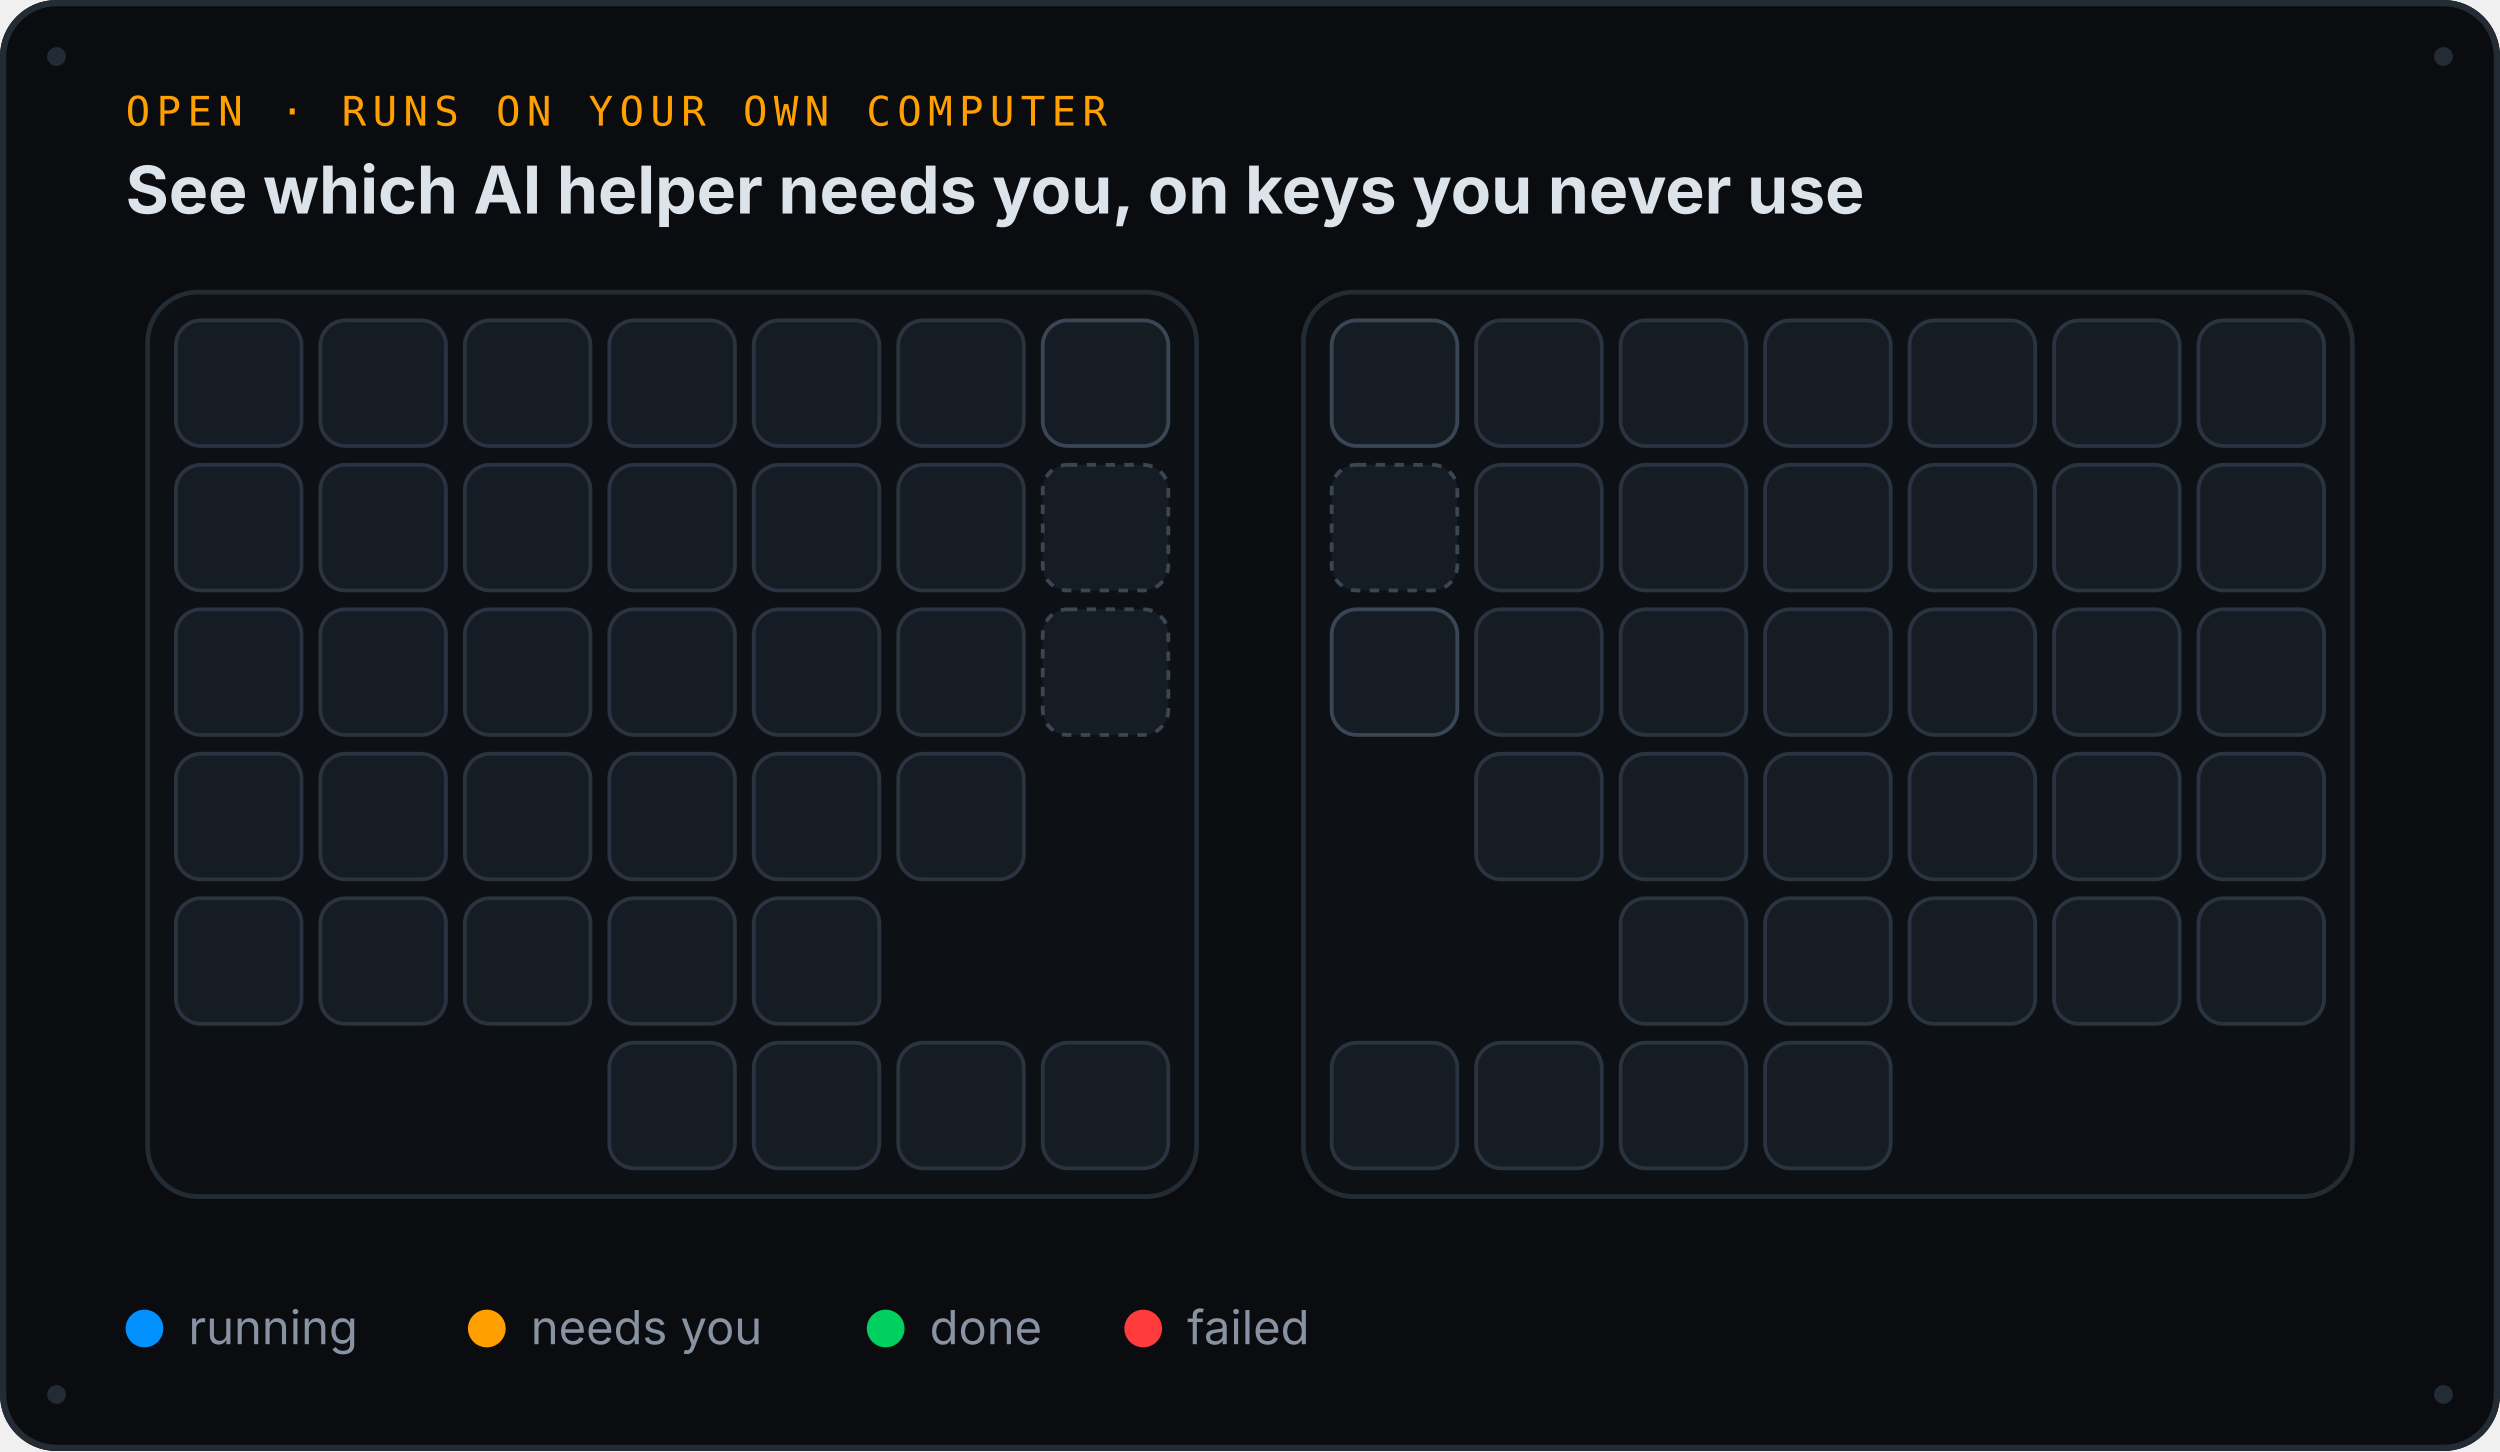
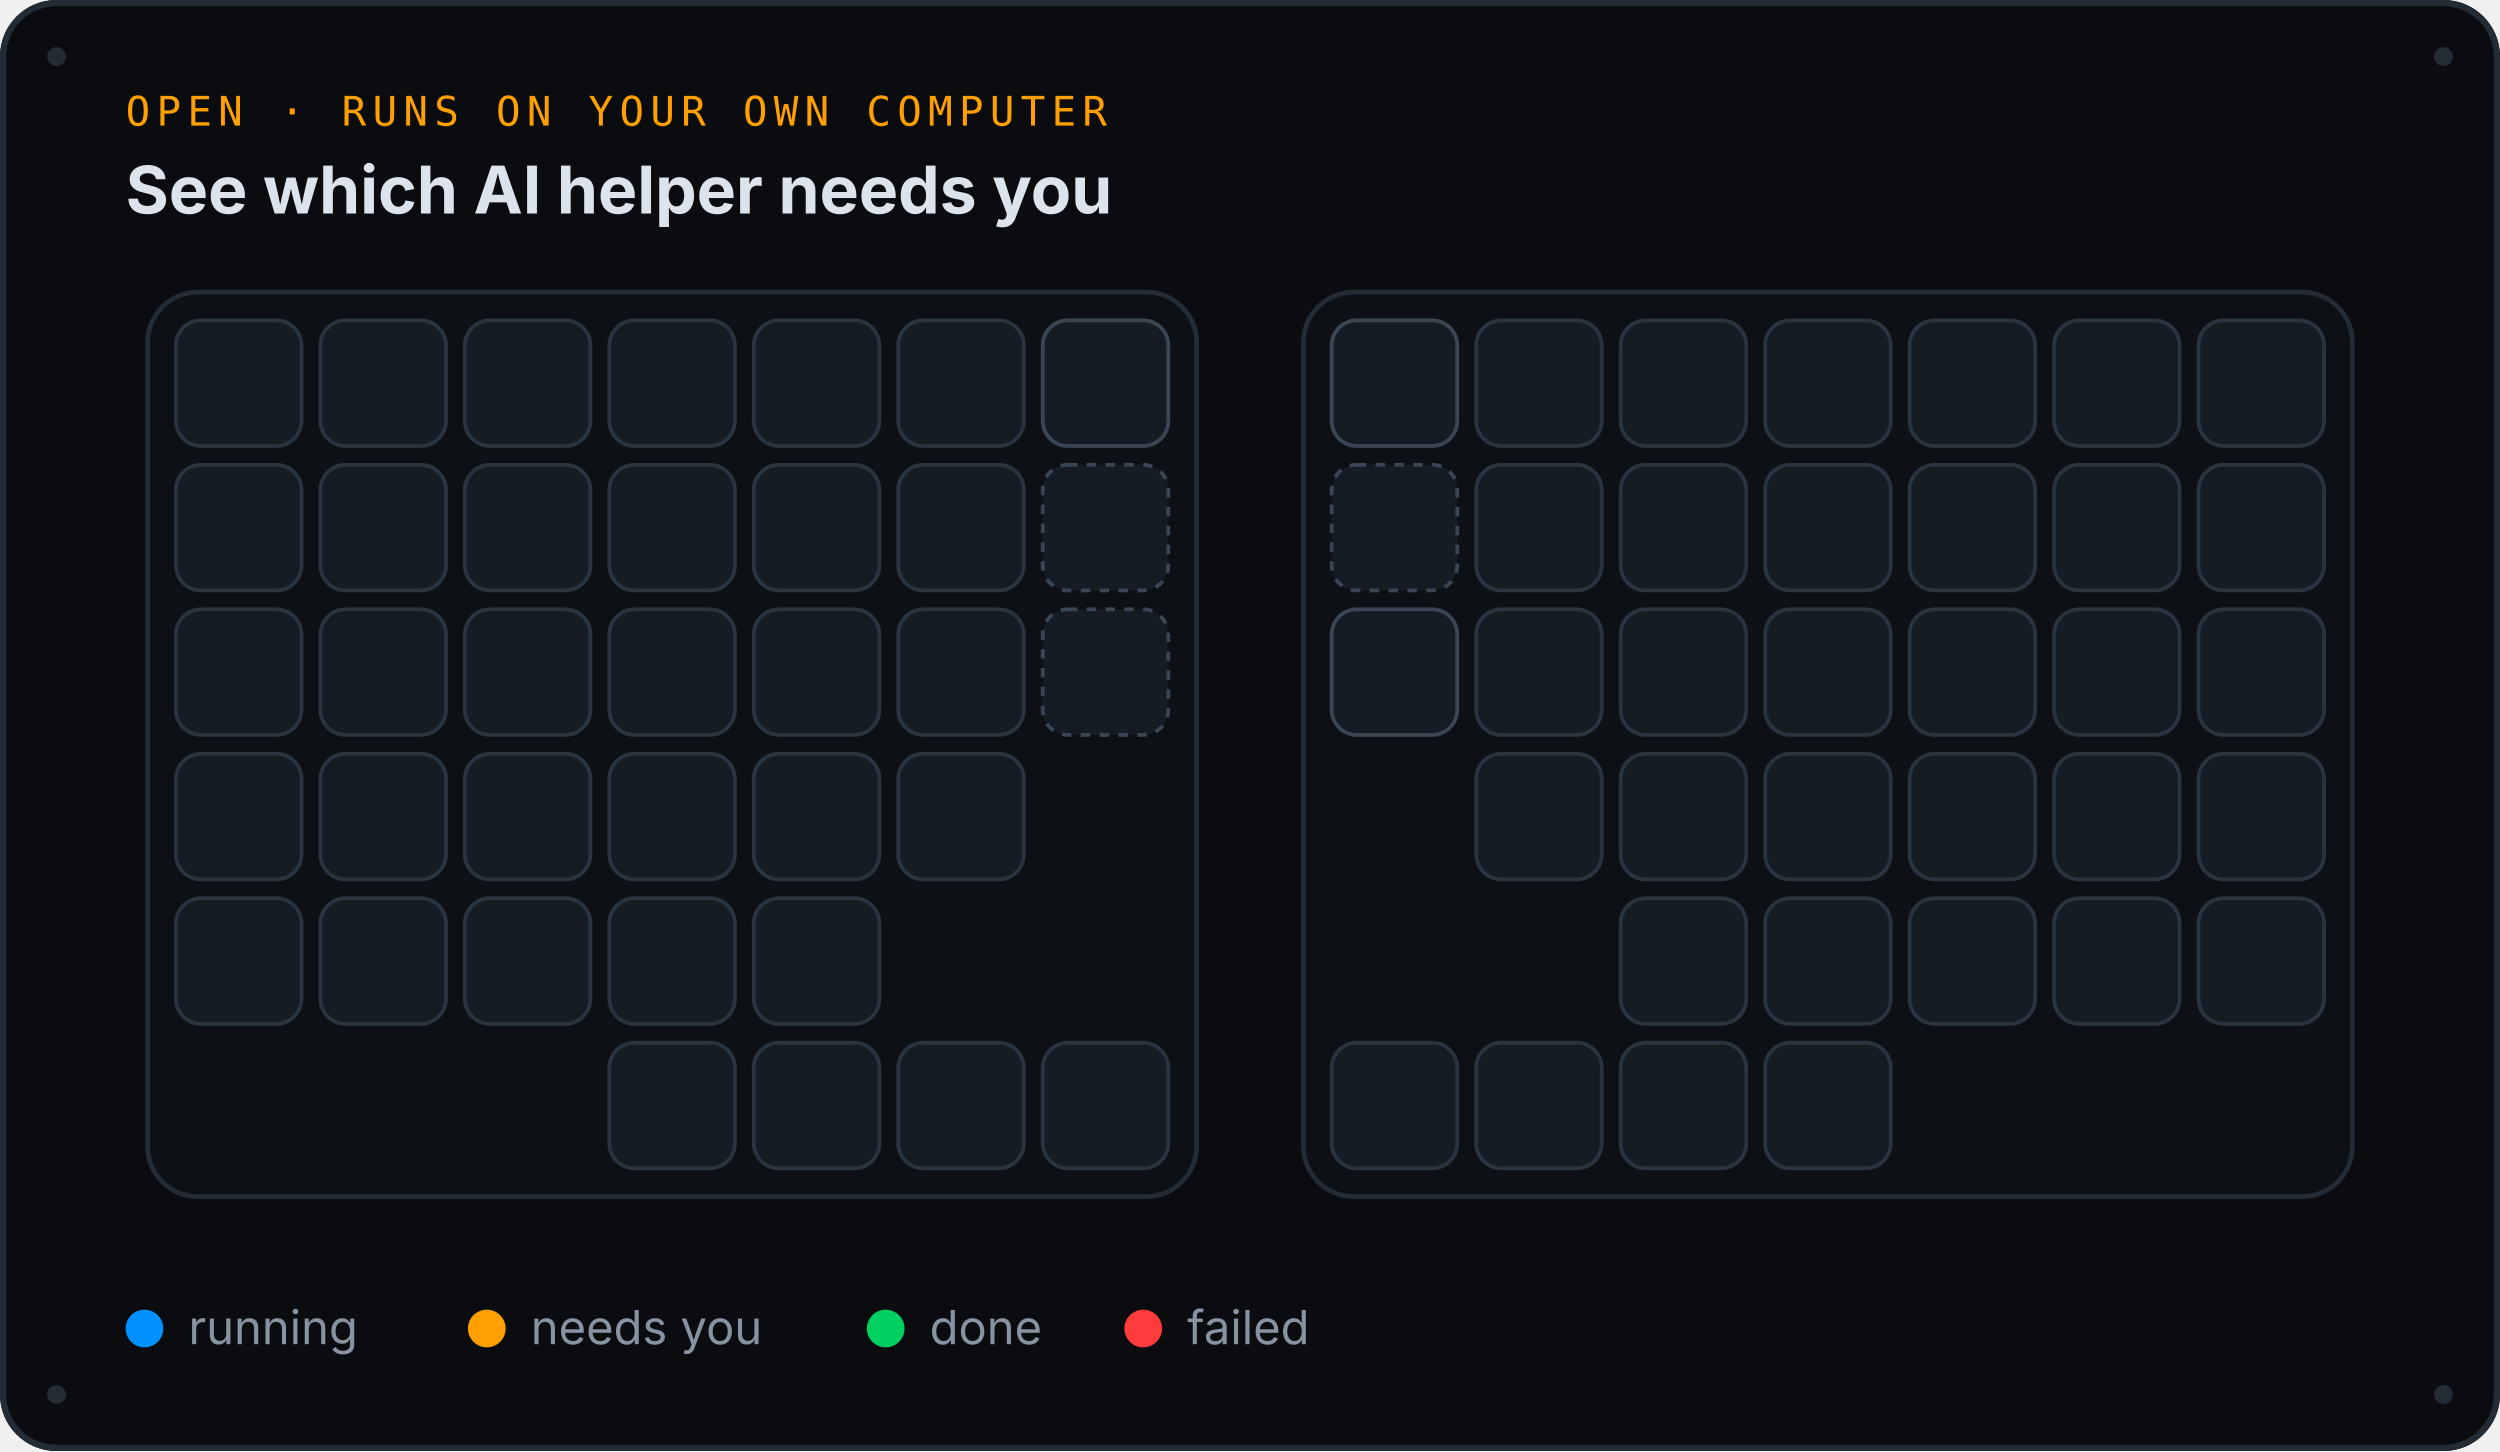
- <svg xmlns="http://www.w3.org/2000/svg" viewBox="0 0 796 462" width="796" height="462" role="img" aria-label="See which AI helper needs you, on keys you never use">
+ <svg xmlns="http://www.w3.org/2000/svg" viewBox="0 0 796 462" width="796" height="462" role="img" aria-label="See which AI helper needs you">
  <style>@keyframes k0{0%,24%{fill:#0090ff}25%,27%{fill:#ffa000}31%{fill:#5a3a00}35%{fill:#ffa000}39%{fill:#5a3a00}43%{fill:#ffa000}47%{fill:#5a3a00}51%,53%{fill:#ffa000}54%,56%{fill:#fff}57%,92%{fill:#0090ff}96%,100%{fill:#161c24}}.s0{animation:k0 14s linear infinite}@keyframes k1{0%,9%{fill:#161c24}10%,58%{fill:#0090ff}59%,62%{fill:#00d060}82%{fill:#06351c}86%,100%{fill:#161c24}}.s1{animation:k1 14s linear infinite}@keyframes k2{0%,19%{fill:#161c24}20%,64%{fill:#0090ff}65%,84%{fill:#ff3b3b}85%,87%{fill:#fff}88%,100%{fill:#161c24}}.s2{animation:k2 14s linear infinite}text{font-family:system-ui,-apple-system,'Segoe UI',sans-serif}.m{font-family:ui-monospace,Menlo,Consolas,monospace}@media (prefers-reduced-motion:reduce){.s0,.s1,.s2{animation:none}}</style>
  <rect width="796" height="462" rx="18" fill="#0a0c0f" />
  <rect x="1" y="1" width="794" height="460" rx="17" fill="none" stroke="#232b35" stroke-width="2" />
  <circle cx="18" cy="18" r="3" fill="#232b35" />
  <circle cx="18" cy="444" r="3" fill="#232b35" />
  <circle cx="778" cy="18" r="3" fill="#232b35" />
  <circle cx="778" cy="444" r="3" fill="#232b35" />
  <text class="m" x="40" y="40" fill="#ffa000" font-size="13" letter-spacing="2">OPEN · RUNS ON YOUR OWN COMPUTER</text>
-   <text x="40" y="68" fill="#dde3ea" font-size="21" font-weight="650">See which AI helper needs you, on keys you never use</text>
+   <text x="40" y="68" fill="#dde3ea" font-size="21" font-weight="650">See which AI helper needs you</text>
  <g transform="translate(40,86)">
    <rect x="7" y="7" width="334" height="288" rx="16" fill="#0d1116" stroke="#232b35" stroke-width="1.5" />
    <rect x="375" y="7" width="334" height="288" rx="16" fill="#0d1116" stroke="#232b35" stroke-width="1.5" />
    <rect x="16" y="16" width="40" height="40" rx="8" fill="#161c24" stroke="#2a3340" stroke-width="1.2" />
    <rect x="62" y="16" width="40" height="40" rx="8" fill="#161c24" stroke="#2a3340" stroke-width="1.2" />
    <rect x="108" y="16" width="40" height="40" rx="8" fill="#161c24" stroke="#2a3340" stroke-width="1.2" />
    <rect x="154" y="16" width="40" height="40" rx="8" fill="#161c24" stroke="#2a3340" stroke-width="1.2" />
    <rect x="200" y="16" width="40" height="40" rx="8" fill="#161c24" stroke="#2a3340" stroke-width="1.2" />
    <rect x="246" y="16" width="40" height="40" rx="8" fill="#161c24" stroke="#2a3340" stroke-width="1.2" />
    <rect class="s2" x="292" y="16" width="40" height="40" rx="8" fill="#161c24" stroke="#3b4654" stroke-width="1.2" />
    <rect x="16" y="62" width="40" height="40" rx="8" fill="#161c24" stroke="#2a3340" stroke-width="1.2" />
    <rect x="62" y="62" width="40" height="40" rx="8" fill="#161c24" stroke="#2a3340" stroke-width="1.2" />
    <rect x="108" y="62" width="40" height="40" rx="8" fill="#161c24" stroke="#2a3340" stroke-width="1.2" />
    <rect x="154" y="62" width="40" height="40" rx="8" fill="#161c24" stroke="#2a3340" stroke-width="1.2" />
    <rect x="200" y="62" width="40" height="40" rx="8" fill="#161c24" stroke="#2a3340" stroke-width="1.2" />
    <rect x="246" y="62" width="40" height="40" rx="8" fill="#161c24" stroke="#2a3340" stroke-width="1.2" />
    <rect x="292" y="62" width="40" height="40" rx="8" fill="#161c24" stroke="#3b4654" stroke-width="1.2" stroke-dasharray="3 3" />
    <rect x="16" y="108" width="40" height="40" rx="8" fill="#161c24" stroke="#2a3340" stroke-width="1.2" />
    <rect x="62" y="108" width="40" height="40" rx="8" fill="#161c24" stroke="#2a3340" stroke-width="1.2" />
    <rect x="108" y="108" width="40" height="40" rx="8" fill="#161c24" stroke="#2a3340" stroke-width="1.2" />
    <rect x="154" y="108" width="40" height="40" rx="8" fill="#161c24" stroke="#2a3340" stroke-width="1.2" />
    <rect x="200" y="108" width="40" height="40" rx="8" fill="#161c24" stroke="#2a3340" stroke-width="1.2" />
    <rect x="246" y="108" width="40" height="40" rx="8" fill="#161c24" stroke="#2a3340" stroke-width="1.2" />
    <rect x="292" y="108" width="40" height="40" rx="8" fill="#161c24" stroke="#3b4654" stroke-width="1.2" stroke-dasharray="3 3" />
    <rect x="16" y="154" width="40" height="40" rx="8" fill="#161c24" stroke="#2a3340" stroke-width="1.2" />
    <rect x="62" y="154" width="40" height="40" rx="8" fill="#161c24" stroke="#2a3340" stroke-width="1.2" />
    <rect x="108" y="154" width="40" height="40" rx="8" fill="#161c24" stroke="#2a3340" stroke-width="1.2" />
    <rect x="154" y="154" width="40" height="40" rx="8" fill="#161c24" stroke="#2a3340" stroke-width="1.2" />
    <rect x="200" y="154" width="40" height="40" rx="8" fill="#161c24" stroke="#2a3340" stroke-width="1.2" />
    <rect x="246" y="154" width="40" height="40" rx="8" fill="#161c24" stroke="#2a3340" stroke-width="1.2" />
    <rect x="16" y="200" width="40" height="40" rx="8" fill="#161c24" stroke="#2a3340" stroke-width="1.2" />
    <rect x="62" y="200" width="40" height="40" rx="8" fill="#161c24" stroke="#2a3340" stroke-width="1.2" />
    <rect x="108" y="200" width="40" height="40" rx="8" fill="#161c24" stroke="#2a3340" stroke-width="1.2" />
    <rect x="154" y="200" width="40" height="40" rx="8" fill="#161c24" stroke="#2a3340" stroke-width="1.2" />
    <rect x="200" y="200" width="40" height="40" rx="8" fill="#161c24" stroke="#2a3340" stroke-width="1.2" />
    <rect x="292" y="246" width="40" height="40" rx="8" fill="#161c24" stroke="#2a3340" stroke-width="1.2" />
    <rect x="154" y="246" width="40" height="40" rx="8" fill="#161c24" stroke="#2a3340" stroke-width="1.2" />
    <rect x="200" y="246" width="40" height="40" rx="8" fill="#161c24" stroke="#2a3340" stroke-width="1.2" />
    <rect x="246" y="246" width="40" height="40" rx="8" fill="#161c24" stroke="#2a3340" stroke-width="1.2" />
    <rect class="s0" x="384" y="16" width="40" height="40" rx="8" fill="#161c24" stroke="#3b4654" stroke-width="1.2" />
    <rect x="430" y="16" width="40" height="40" rx="8" fill="#161c24" stroke="#2a3340" stroke-width="1.2" />
    <rect x="476" y="16" width="40" height="40" rx="8" fill="#161c24" stroke="#2a3340" stroke-width="1.2" />
    <rect x="522" y="16" width="40" height="40" rx="8" fill="#161c24" stroke="#2a3340" stroke-width="1.2" />
    <rect x="568" y="16" width="40" height="40" rx="8" fill="#161c24" stroke="#2a3340" stroke-width="1.2" />
    <rect x="614" y="16" width="40" height="40" rx="8" fill="#161c24" stroke="#2a3340" stroke-width="1.2" />
    <rect x="660" y="16" width="40" height="40" rx="8" fill="#161c24" stroke="#2a3340" stroke-width="1.2" />
    <rect x="384" y="62" width="40" height="40" rx="8" fill="#161c24" stroke="#3b4654" stroke-width="1.2" stroke-dasharray="3 3" />
    <rect x="430" y="62" width="40" height="40" rx="8" fill="#161c24" stroke="#2a3340" stroke-width="1.2" />
    <rect x="476" y="62" width="40" height="40" rx="8" fill="#161c24" stroke="#2a3340" stroke-width="1.2" />
    <rect x="522" y="62" width="40" height="40" rx="8" fill="#161c24" stroke="#2a3340" stroke-width="1.2" />
    <rect x="568" y="62" width="40" height="40" rx="8" fill="#161c24" stroke="#2a3340" stroke-width="1.2" />
    <rect x="614" y="62" width="40" height="40" rx="8" fill="#161c24" stroke="#2a3340" stroke-width="1.2" />
    <rect x="660" y="62" width="40" height="40" rx="8" fill="#161c24" stroke="#2a3340" stroke-width="1.2" />
    <rect class="s1" x="384" y="108" width="40" height="40" rx="8" fill="#161c24" stroke="#3b4654" stroke-width="1.2" />
    <rect x="430" y="108" width="40" height="40" rx="8" fill="#161c24" stroke="#2a3340" stroke-width="1.2" />
    <rect x="476" y="108" width="40" height="40" rx="8" fill="#161c24" stroke="#2a3340" stroke-width="1.2" />
    <rect x="522" y="108" width="40" height="40" rx="8" fill="#161c24" stroke="#2a3340" stroke-width="1.2" />
    <rect x="568" y="108" width="40" height="40" rx="8" fill="#161c24" stroke="#2a3340" stroke-width="1.2" />
    <rect x="614" y="108" width="40" height="40" rx="8" fill="#161c24" stroke="#2a3340" stroke-width="1.2" />
    <rect x="660" y="108" width="40" height="40" rx="8" fill="#161c24" stroke="#2a3340" stroke-width="1.2" />
    <rect x="430" y="154" width="40" height="40" rx="8" fill="#161c24" stroke="#2a3340" stroke-width="1.2" />
    <rect x="476" y="154" width="40" height="40" rx="8" fill="#161c24" stroke="#2a3340" stroke-width="1.2" />
    <rect x="522" y="154" width="40" height="40" rx="8" fill="#161c24" stroke="#2a3340" stroke-width="1.2" />
    <rect x="568" y="154" width="40" height="40" rx="8" fill="#161c24" stroke="#2a3340" stroke-width="1.2" />
    <rect x="614" y="154" width="40" height="40" rx="8" fill="#161c24" stroke="#2a3340" stroke-width="1.2" />
    <rect x="660" y="154" width="40" height="40" rx="8" fill="#161c24" stroke="#2a3340" stroke-width="1.2" />
    <rect x="476" y="200" width="40" height="40" rx="8" fill="#161c24" stroke="#2a3340" stroke-width="1.2" />
    <rect x="522" y="200" width="40" height="40" rx="8" fill="#161c24" stroke="#2a3340" stroke-width="1.2" />
    <rect x="568" y="200" width="40" height="40" rx="8" fill="#161c24" stroke="#2a3340" stroke-width="1.2" />
    <rect x="614" y="200" width="40" height="40" rx="8" fill="#161c24" stroke="#2a3340" stroke-width="1.2" />
    <rect x="660" y="200" width="40" height="40" rx="8" fill="#161c24" stroke="#2a3340" stroke-width="1.2" />
    <rect x="384" y="246" width="40" height="40" rx="8" fill="#161c24" stroke="#2a3340" stroke-width="1.2" />
    <rect x="430" y="246" width="40" height="40" rx="8" fill="#161c24" stroke="#2a3340" stroke-width="1.2" />
    <rect x="476" y="246" width="40" height="40" rx="8" fill="#161c24" stroke="#2a3340" stroke-width="1.2" />
    <rect x="522" y="246" width="40" height="40" rx="8" fill="#161c24" stroke="#2a3340" stroke-width="1.2" />
  </g>
  <circle cx="46" cy="423" r="6" fill="#0090ff" />
  <text x="60" y="428" fill="#8792a2" font-size="15">running</text>
  <circle cx="155" cy="423" r="6" fill="#ffa000" />
  <text x="169" y="428" fill="#8792a2" font-size="15">needs you</text>
  <circle cx="282" cy="423" r="6" fill="#00d060" />
  <text x="296" y="428" fill="#8792a2" font-size="15">done</text>
  <circle cx="364" cy="423" r="6" fill="#ff3b3b" />
  <text x="378" y="428" fill="#8792a2" font-size="15">failed</text>
</svg>
